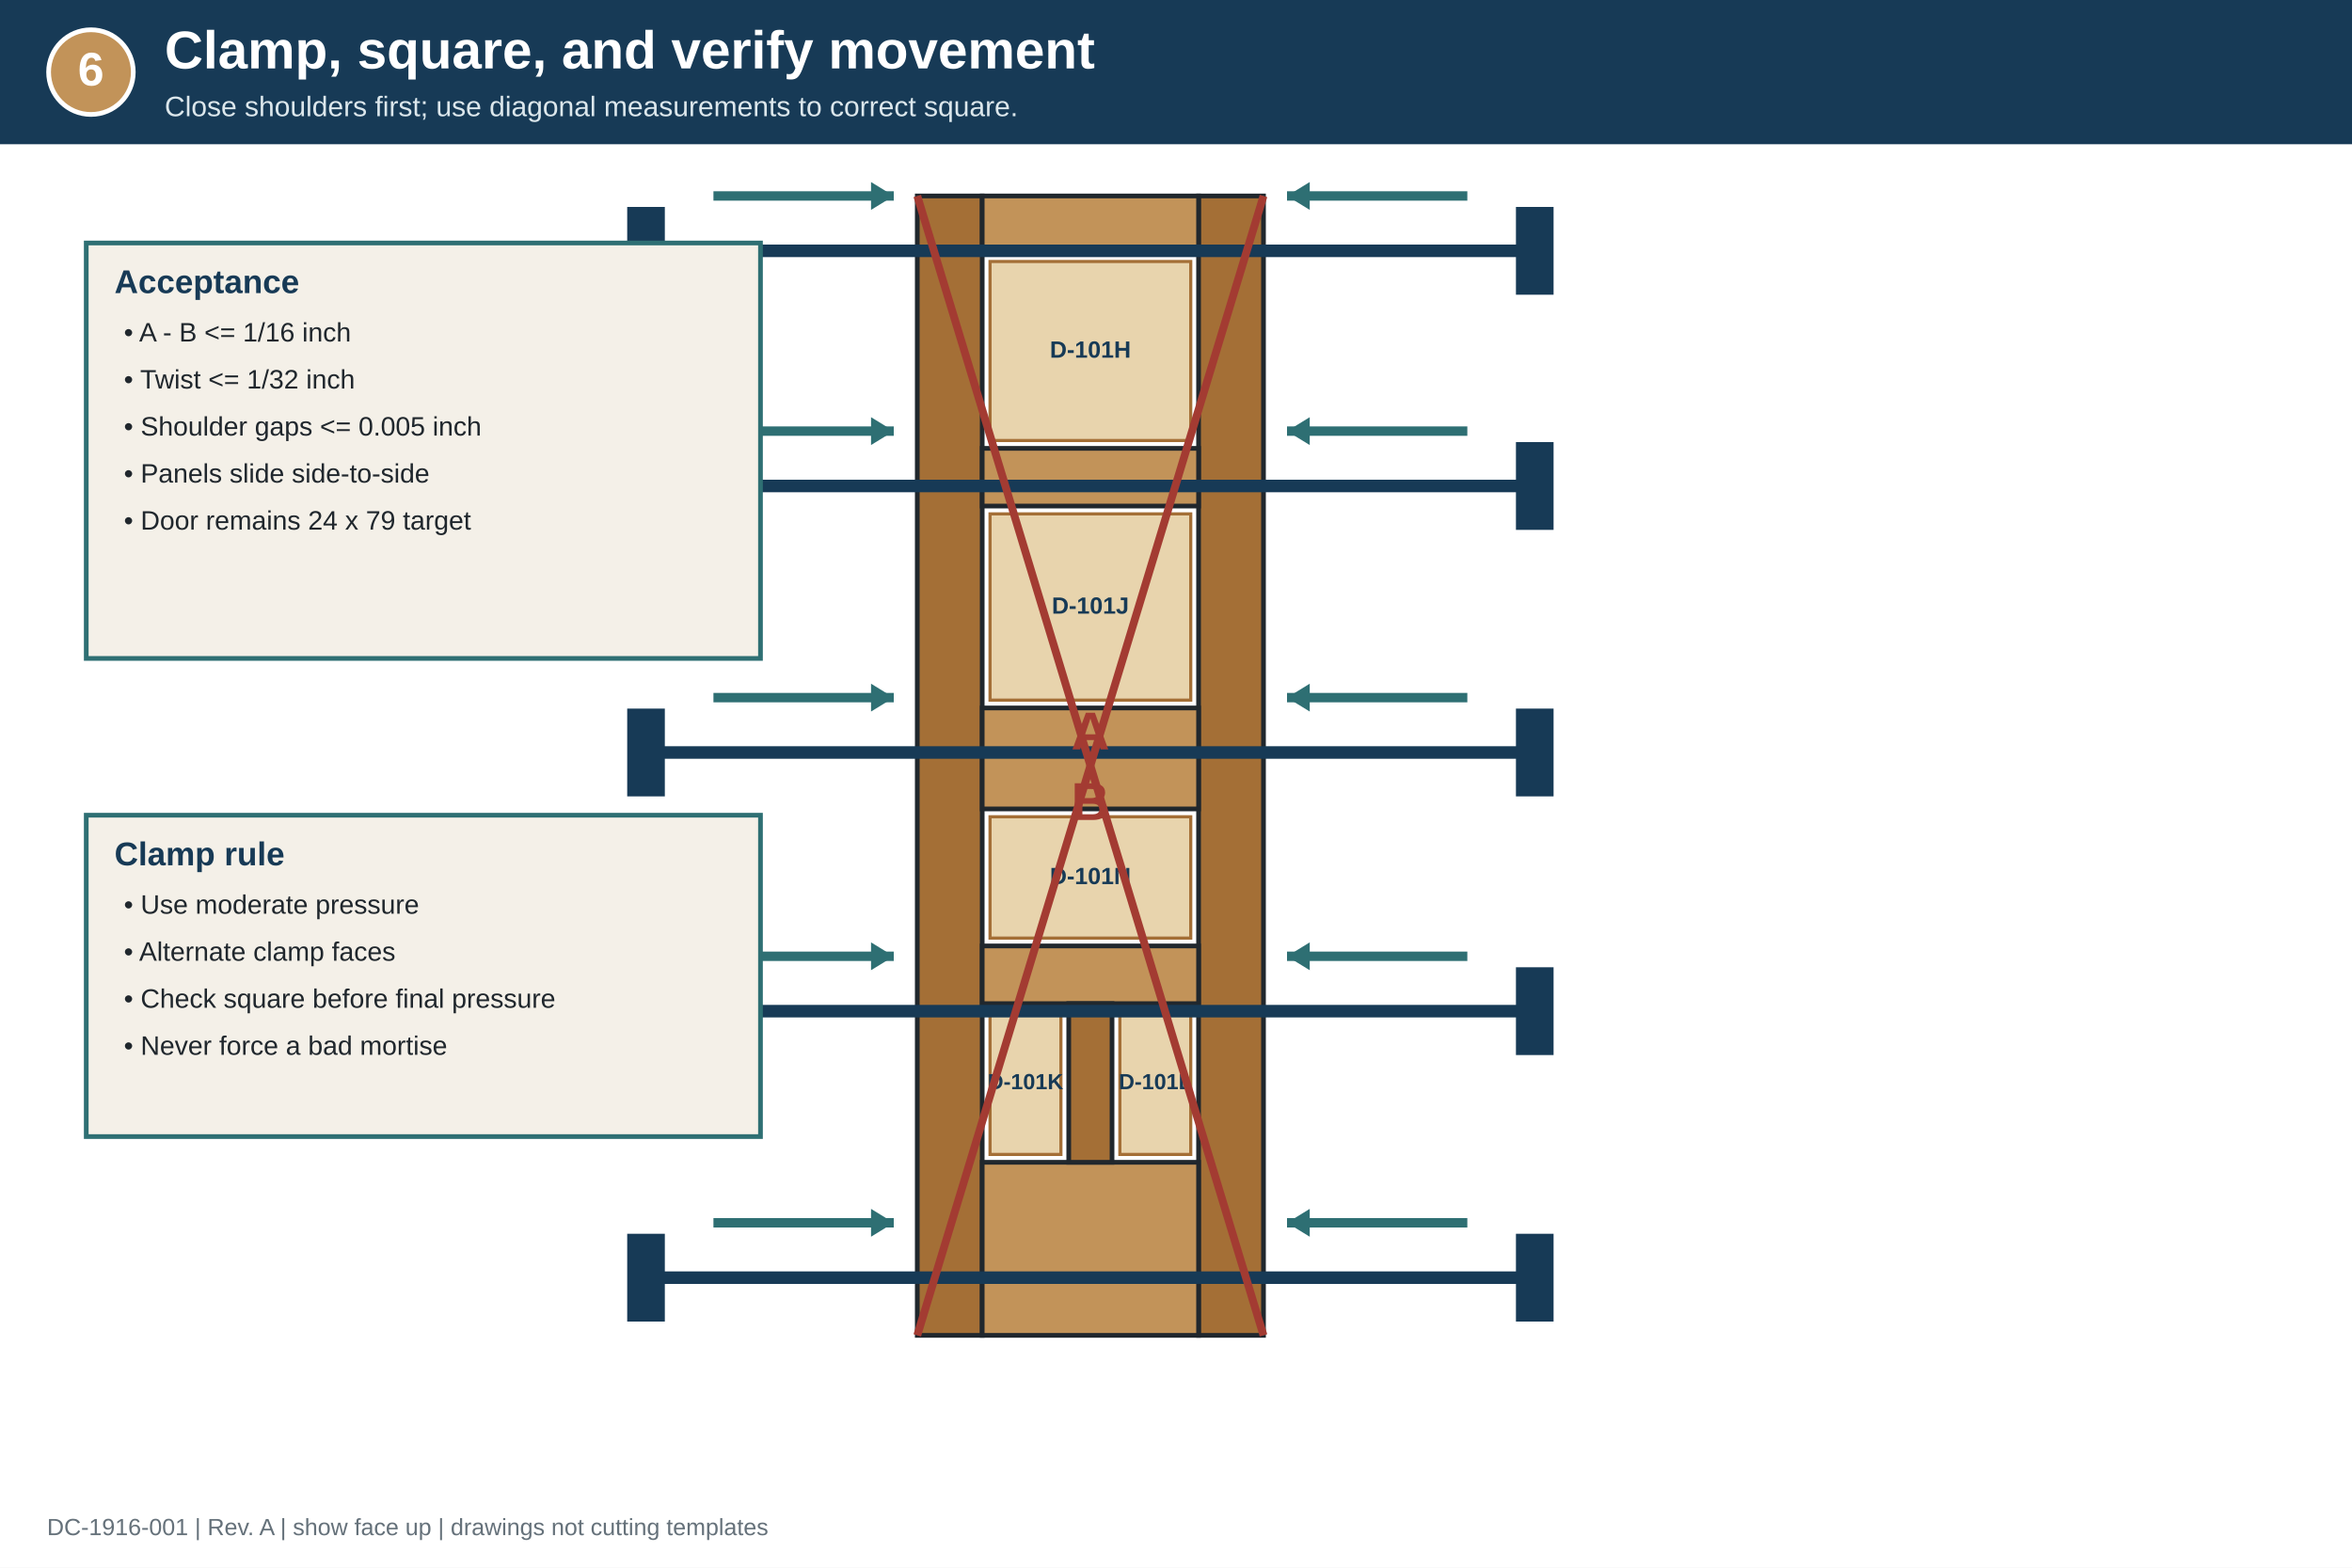
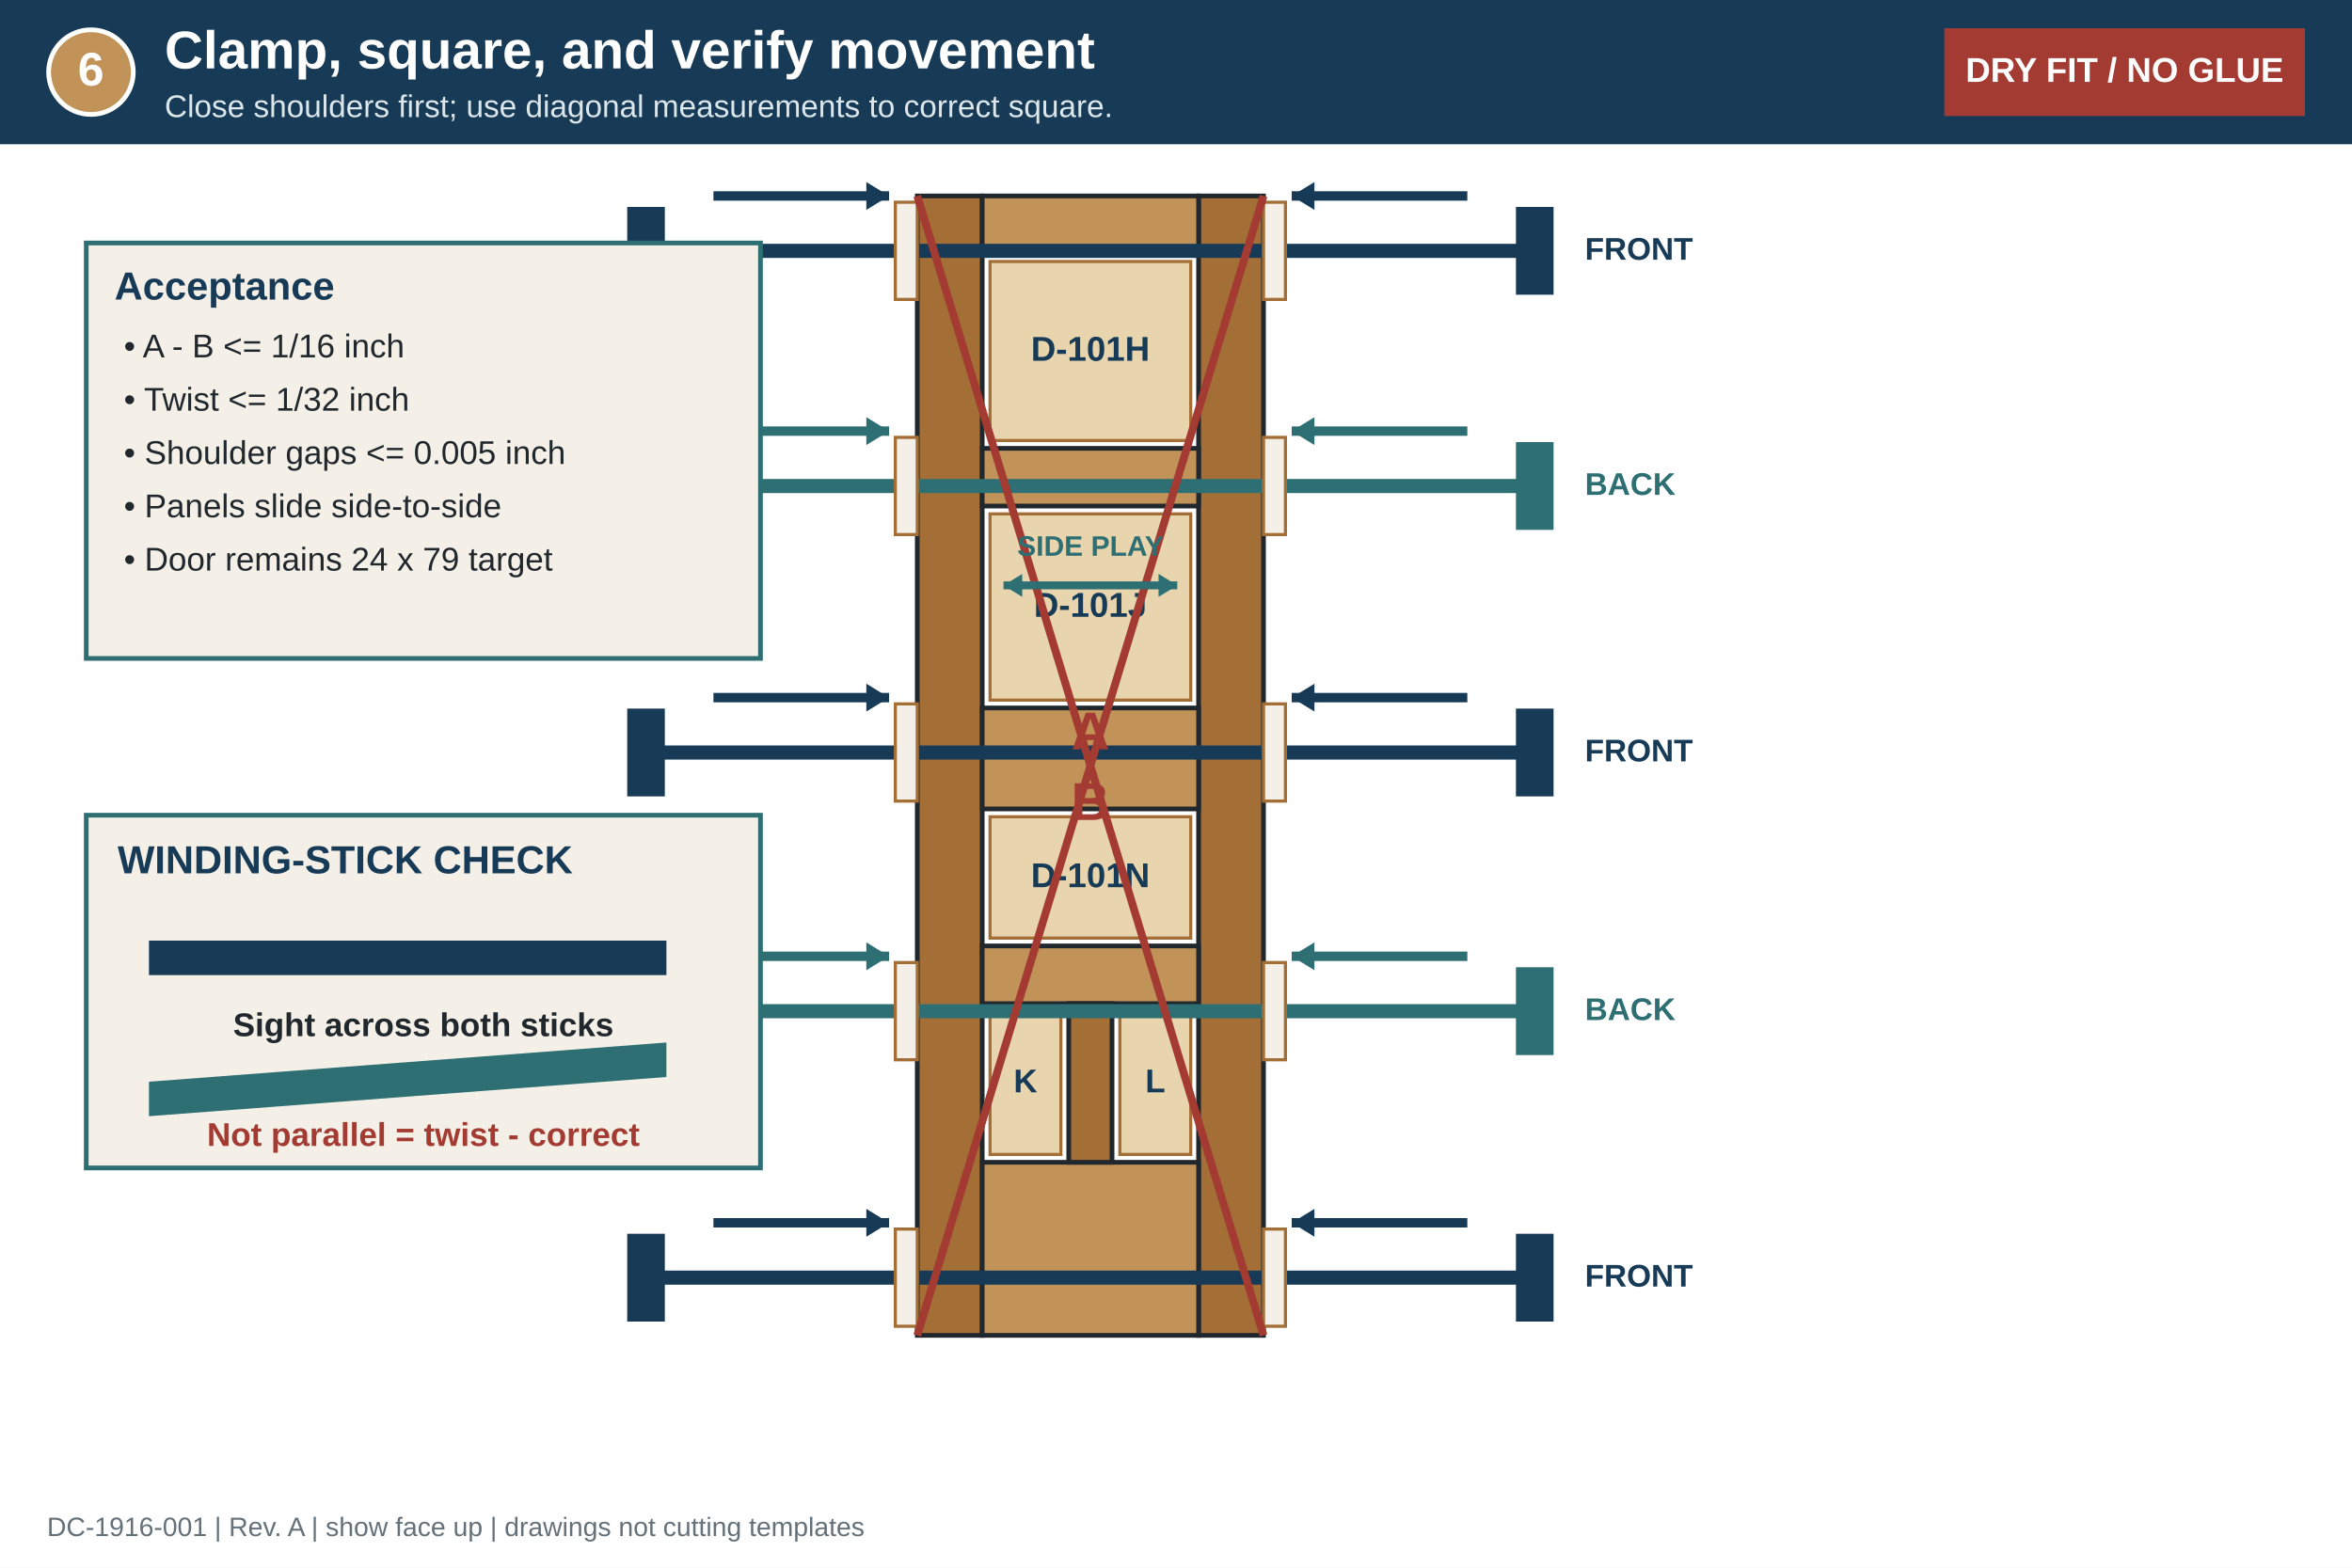
<svg xmlns="http://www.w3.org/2000/svg" width="1500" height="1000" viewBox="0 0 1500 1000">
  <rect width="1500" height="1000" fill="white" />
  <rect x="0" y="0" width="1500" height="92" fill="#173A56" stroke="#173A56" stroke-width="0" />
  <circle cx="58" cy="46" r="27" fill="#C29359" stroke="white" stroke-width="3" />
  <text x="58" y="46" fill="white" font-family="Arial,Helvetica,sans-serif" font-size="30" font-weight="700" text-anchor="middle" dominant-baseline="middle">6</text>
  <text x="105" y="34" fill="white" font-family="Arial,Helvetica,sans-serif" font-size="34" font-weight="700" text-anchor="start" dominant-baseline="middle">Clamp, square, and verify movement</text>
-   <text x="105" y="69" fill="#DCE7EC" font-family="Arial,Helvetica,sans-serif" font-size="18" font-weight="400" text-anchor="start" dominant-baseline="middle">Close shoulders first; use diagonal measurements to correct square.</text>
-   <text x="30" y="975" fill="#65717A" font-family="Arial,Helvetica,sans-serif" font-size="15" font-weight="400" text-anchor="start" dominant-baseline="middle">DC-1916-001 | Rev. A | show face up | drawings not cutting templates</text>
+   <text x="105" y="69" fill="#DCE7EC" font-family="Arial,Helvetica,sans-serif" font-size="20" font-weight="400" text-anchor="start" dominant-baseline="middle">Close shoulders first; use diagonal measurements to correct square.</text>
+   <rect x="1240" y="18" width="230" height="56" fill="#A33B32" stroke="#A33B32" stroke-width="0" />
+   <text x="1355" y="46" fill="white" font-family="Arial,Helvetica,sans-serif" font-size="22" font-weight="700" text-anchor="middle" dominant-baseline="middle">DRY FIT / NO GLUE</text>
+   <text x="30" y="975" fill="#65717A" font-family="Arial,Helvetica,sans-serif" font-size="17" font-weight="400" text-anchor="start" dominant-baseline="middle">DC-1916-001 | Rev. A | show face up | drawings not cutting templates</text>
  <rect x="585" y="125" width="41.4" height="726.8" fill="#A46F36" stroke="#20272D" stroke-width="3" />
  <rect x="764.4" y="125" width="41.4" height="726.8" fill="#A46F36" stroke="#20272D" stroke-width="3" />
  <rect x="626.4" y="125.0" width="138.0" height="36.8" fill="#C29359" stroke="#20272D" stroke-width="3" />
  <rect x="626.4" y="286.0" width="138.0" height="36.8" fill="#C29359" stroke="#20272D" stroke-width="3" />
  <rect x="626.4" y="451.6" width="138.0" height="64.4" fill="#C29359" stroke="#20272D" stroke-width="3" />
  <rect x="626.4" y="603.4" width="138.0" height="36.8" fill="#C29359" stroke="#20272D" stroke-width="3" />
  <rect x="626.4" y="741.4" width="138.0" height="110.4" fill="#C29359" stroke="#20272D" stroke-width="3" />
  <rect x="681.6" y="640.2" width="27.6" height="101.2" fill="#A46F36" stroke="#20272D" stroke-width="3" />
  <rect x="631.4" y="166.8" width="128" height="114.2" fill="#E8D4AD" stroke="#A46F36" stroke-width="2" />
-   <text x="695.4" y="223.9" fill="#173A56" font-family="Arial,Helvetica,sans-serif" font-size="15" font-weight="700" text-anchor="middle" dominant-baseline="middle">D-101H</text>
+   <text x="695.4" y="223.9" fill="#173A56" font-family="Arial,Helvetica,sans-serif" font-size="22" font-weight="700" text-anchor="middle" dominant-baseline="middle">D-101H</text>
  <rect x="631.4" y="327.8" width="128" height="118.8" fill="#E8D4AD" stroke="#A46F36" stroke-width="2" />
-   <text x="695.4" y="387.2" fill="#173A56" font-family="Arial,Helvetica,sans-serif" font-size="15" font-weight="700" text-anchor="middle" dominant-baseline="middle">D-101J</text>
+   <text x="695.4" y="387.2" fill="#173A56" font-family="Arial,Helvetica,sans-serif" font-size="22" font-weight="700" text-anchor="middle" dominant-baseline="middle">D-101J</text>
  <rect x="631.4" y="521.0" width="128" height="77.4" fill="#E8D4AD" stroke="#A46F36" stroke-width="2" />
-   <text x="695.4" y="559.7" fill="#173A56" font-family="Arial,Helvetica,sans-serif" font-size="15" font-weight="700" text-anchor="middle" dominant-baseline="middle">D-101N</text>
+   <text x="695.4" y="559.7" fill="#173A56" font-family="Arial,Helvetica,sans-serif" font-size="22" font-weight="700" text-anchor="middle" dominant-baseline="middle">D-101N</text>
  <rect x="631.4" y="645.2" width="45.2" height="91.2" fill="#E8D4AD" stroke="#A46F36" stroke-width="2" />
-   <text x="654.0" y="690.8" fill="#173A56" font-family="Arial,Helvetica,sans-serif" font-size="14" font-weight="700" text-anchor="middle" dominant-baseline="middle">D-101K</text>
+   <text x="654.0" y="690.8" fill="#173A56" font-family="Arial,Helvetica,sans-serif" font-size="21" font-weight="700" text-anchor="middle" dominant-baseline="middle">K</text>
  <rect x="714.2" y="645.2" width="45.2" height="91.2" fill="#E8D4AD" stroke="#A46F36" stroke-width="2" />
-   <text x="736.8" y="690.8" fill="#173A56" font-family="Arial,Helvetica,sans-serif" font-size="14" font-weight="700" text-anchor="middle" dominant-baseline="middle">D-101L</text>
-   <polyline points="415,160 975.8,160" fill="none" stroke="#173A56" stroke-width="8" stroke-linejoin="round" />
+   <text x="736.8" y="690.8" fill="#173A56" font-family="Arial,Helvetica,sans-serif" font-size="21" font-weight="700" text-anchor="middle" dominant-baseline="middle">L</text>
+   <polyline points="415,160 975.8,160" fill="none" stroke="#173A56" stroke-width="9" stroke-linejoin="round" />
  <rect x="400" y="132" width="24" height="56" fill="#173A56" stroke="#173A56" stroke-width="0" />
  <rect x="966.8" y="132" width="24" height="56" fill="#173A56" stroke="#173A56" stroke-width="0" />
-   <polyline points="455,125 570,125" fill="none" stroke="#2E6F73" stroke-width="6" stroke-linejoin="round" />
-   <polygon points="570,125 555.507,133.886 555.507,116.114" fill="#2E6F73" />
-   <polyline points="935.8,125 820.8,125" fill="none" stroke="#2E6F73" stroke-width="6" stroke-linejoin="round" />
-   <polygon points="820.8,125 835.293,116.114 835.293,133.886" fill="#2E6F73" />
-   <polyline points="415,310 975.8,310" fill="none" stroke="#173A56" stroke-width="8" stroke-linejoin="round" />
-   <rect x="400" y="282" width="24" height="56" fill="#173A56" stroke="#173A56" stroke-width="0" />
-   <rect x="966.8" y="282" width="24" height="56" fill="#173A56" stroke="#173A56" stroke-width="0" />
-   <polyline points="455,275 570,275" fill="none" stroke="#2E6F73" stroke-width="6" stroke-linejoin="round" />
-   <polygon points="570,275 555.507,283.886 555.507,266.114" fill="#2E6F73" />
-   <polyline points="935.8,275 820.8,275" fill="none" stroke="#2E6F73" stroke-width="6" stroke-linejoin="round" />
-   <polygon points="820.8,275 835.293,266.114 835.293,283.886" fill="#2E6F73" />
-   <polyline points="415,480 975.8,480" fill="none" stroke="#173A56" stroke-width="8" stroke-linejoin="round" />
+   <rect x="571" y="129" width="14" height="62" fill="#F4F0E8" stroke="#A46F36" stroke-width="2" />
+   <rect x="805.8" y="129" width="14" height="62" fill="#F4F0E8" stroke="#A46F36" stroke-width="2" />
+   <polyline points="455,125 567,125" fill="none" stroke="#173A56" stroke-width="6" stroke-linejoin="round" />
+   <polygon points="567,125 552.507,133.886 552.507,116.114" fill="#173A56" />
+   <polyline points="935.8,125 823.8,125" fill="none" stroke="#173A56" stroke-width="6" stroke-linejoin="round" />
+   <polygon points="823.8,125 838.293,116.114 838.293,133.886" fill="#173A56" />
+   <text x="1010.8" y="160" fill="#173A56" font-family="Arial,Helvetica,sans-serif" font-size="20" font-weight="700" text-anchor="start" dominant-baseline="middle">FRONT</text>
+   <polyline points="415,310 975.8,310" fill="none" stroke="#2E6F73" stroke-width="9" stroke-linejoin="round" />
+   <rect x="400" y="282" width="24" height="56" fill="#2E6F73" stroke="#2E6F73" stroke-width="0" />
+   <rect x="966.8" y="282" width="24" height="56" fill="#2E6F73" stroke="#2E6F73" stroke-width="0" />
+   <rect x="571" y="279" width="14" height="62" fill="#F4F0E8" stroke="#A46F36" stroke-width="2" />
+   <rect x="805.8" y="279" width="14" height="62" fill="#F4F0E8" stroke="#A46F36" stroke-width="2" />
+   <polyline points="455,275 567,275" fill="none" stroke="#2E6F73" stroke-width="6" stroke-linejoin="round" />
+   <polygon points="567,275 552.507,283.886 552.507,266.114" fill="#2E6F73" />
+   <polyline points="935.8,275 823.8,275" fill="none" stroke="#2E6F73" stroke-width="6" stroke-linejoin="round" />
+   <polygon points="823.8,275 838.293,266.114 838.293,283.886" fill="#2E6F73" />
+   <text x="1010.8" y="310" fill="#2E6F73" font-family="Arial,Helvetica,sans-serif" font-size="20" font-weight="700" text-anchor="start" dominant-baseline="middle">BACK</text>
+   <polyline points="415,480 975.8,480" fill="none" stroke="#173A56" stroke-width="9" stroke-linejoin="round" />
  <rect x="400" y="452" width="24" height="56" fill="#173A56" stroke="#173A56" stroke-width="0" />
  <rect x="966.8" y="452" width="24" height="56" fill="#173A56" stroke="#173A56" stroke-width="0" />
-   <polyline points="455,445 570,445" fill="none" stroke="#2E6F73" stroke-width="6" stroke-linejoin="round" />
-   <polygon points="570,445 555.507,453.886 555.507,436.114" fill="#2E6F73" />
-   <polyline points="935.8,445 820.8,445" fill="none" stroke="#2E6F73" stroke-width="6" stroke-linejoin="round" />
-   <polygon points="820.8,445 835.293,436.114 835.293,453.886" fill="#2E6F73" />
-   <polyline points="415,645 975.8,645" fill="none" stroke="#173A56" stroke-width="8" stroke-linejoin="round" />
-   <rect x="400" y="617" width="24" height="56" fill="#173A56" stroke="#173A56" stroke-width="0" />
-   <rect x="966.8" y="617" width="24" height="56" fill="#173A56" stroke="#173A56" stroke-width="0" />
-   <polyline points="455,610 570,610" fill="none" stroke="#2E6F73" stroke-width="6" stroke-linejoin="round" />
-   <polygon points="570,610 555.507,618.886 555.507,601.114" fill="#2E6F73" />
-   <polyline points="935.8,610 820.8,610" fill="none" stroke="#2E6F73" stroke-width="6" stroke-linejoin="round" />
-   <polygon points="820.8,610 835.293,601.114 835.293,618.886" fill="#2E6F73" />
-   <polyline points="415,815 975.8,815" fill="none" stroke="#173A56" stroke-width="8" stroke-linejoin="round" />
+   <rect x="571" y="449" width="14" height="62" fill="#F4F0E8" stroke="#A46F36" stroke-width="2" />
+   <rect x="805.8" y="449" width="14" height="62" fill="#F4F0E8" stroke="#A46F36" stroke-width="2" />
+   <polyline points="455,445 567,445" fill="none" stroke="#173A56" stroke-width="6" stroke-linejoin="round" />
+   <polygon points="567,445 552.507,453.886 552.507,436.114" fill="#173A56" />
+   <polyline points="935.8,445 823.8,445" fill="none" stroke="#173A56" stroke-width="6" stroke-linejoin="round" />
+   <polygon points="823.8,445 838.293,436.114 838.293,453.886" fill="#173A56" />
+   <text x="1010.8" y="480" fill="#173A56" font-family="Arial,Helvetica,sans-serif" font-size="20" font-weight="700" text-anchor="start" dominant-baseline="middle">FRONT</text>
+   <polyline points="415,645 975.8,645" fill="none" stroke="#2E6F73" stroke-width="9" stroke-linejoin="round" />
+   <rect x="400" y="617" width="24" height="56" fill="#2E6F73" stroke="#2E6F73" stroke-width="0" />
+   <rect x="966.8" y="617" width="24" height="56" fill="#2E6F73" stroke="#2E6F73" stroke-width="0" />
+   <rect x="571" y="614" width="14" height="62" fill="#F4F0E8" stroke="#A46F36" stroke-width="2" />
+   <rect x="805.8" y="614" width="14" height="62" fill="#F4F0E8" stroke="#A46F36" stroke-width="2" />
+   <polyline points="455,610 567,610" fill="none" stroke="#2E6F73" stroke-width="6" stroke-linejoin="round" />
+   <polygon points="567,610 552.507,618.886 552.507,601.114" fill="#2E6F73" />
+   <polyline points="935.8,610 823.8,610" fill="none" stroke="#2E6F73" stroke-width="6" stroke-linejoin="round" />
+   <polygon points="823.8,610 838.293,601.114 838.293,618.886" fill="#2E6F73" />
+   <text x="1010.8" y="645" fill="#2E6F73" font-family="Arial,Helvetica,sans-serif" font-size="20" font-weight="700" text-anchor="start" dominant-baseline="middle">BACK</text>
+   <polyline points="415,815 975.8,815" fill="none" stroke="#173A56" stroke-width="9" stroke-linejoin="round" />
  <rect x="400" y="787" width="24" height="56" fill="#173A56" stroke="#173A56" stroke-width="0" />
  <rect x="966.8" y="787" width="24" height="56" fill="#173A56" stroke="#173A56" stroke-width="0" />
-   <polyline points="455,780 570,780" fill="none" stroke="#2E6F73" stroke-width="6" stroke-linejoin="round" />
-   <polygon points="570,780 555.507,788.886 555.507,771.114" fill="#2E6F73" />
-   <polyline points="935.8,780 820.8,780" fill="none" stroke="#2E6F73" stroke-width="6" stroke-linejoin="round" />
-   <polygon points="820.8,780 835.293,771.114 835.293,788.886" fill="#2E6F73" />
+   <rect x="571" y="784" width="14" height="62" fill="#F4F0E8" stroke="#A46F36" stroke-width="2" />
+   <rect x="805.8" y="784" width="14" height="62" fill="#F4F0E8" stroke="#A46F36" stroke-width="2" />
+   <polyline points="455,780 567,780" fill="none" stroke="#173A56" stroke-width="6" stroke-linejoin="round" />
+   <polygon points="567,780 552.507,788.886 552.507,771.114" fill="#173A56" />
+   <polyline points="935.8,780 823.8,780" fill="none" stroke="#173A56" stroke-width="6" stroke-linejoin="round" />
+   <polygon points="823.8,780 838.293,771.114 838.293,788.886" fill="#173A56" />
+   <text x="1010.8" y="815" fill="#173A56" font-family="Arial,Helvetica,sans-serif" font-size="20" font-weight="700" text-anchor="start" dominant-baseline="middle">FRONT</text>
  <polyline points="585,125 805.8,851.8" fill="none" stroke="#A33B32" stroke-width="5" stroke-linejoin="round" />
  <polyline points="805.8,125 585,851.8" fill="none" stroke="#A33B32" stroke-width="5" stroke-linejoin="round" />
  <text x="695.4" y="468.4" fill="#A33B32" font-family="Arial,Helvetica,sans-serif" font-size="34" font-weight="700" text-anchor="middle" dominant-baseline="middle">A</text>
  <text x="695.4" y="513.4" fill="#A33B32" font-family="Arial,Helvetica,sans-serif" font-size="34" font-weight="700" text-anchor="middle" dominant-baseline="middle">B</text>
+   <polyline points="695.4,373.4 640,373.4" fill="none" stroke="#2E6F73" stroke-width="5" stroke-linejoin="round" />
+   <polygon points="640,373.4 651.935,366.082 651.935,380.718" fill="#2E6F73" />
+   <polyline points="695.4,373.4 750.8,373.4" fill="none" stroke="#2E6F73" stroke-width="5" stroke-linejoin="round" />
+   <polygon points="750.8,373.4 738.865,380.718 738.865,366.082" fill="#2E6F73" />
+   <text x="695.4" y="349.4" fill="#2E6F73" font-family="Arial,Helvetica,sans-serif" font-size="18" font-weight="700" text-anchor="middle" dominant-baseline="middle">SIDE PLAY</text>
  <rect x="55" y="155" width="430" height="265" fill="#F4F0E8" stroke="#2E6F73" stroke-width="3" />
-   <text x="73" y="181" fill="#173A56" font-family="Arial,Helvetica,sans-serif" font-size="21" font-weight="700" text-anchor="start" dominant-baseline="middle">Acceptance</text>
-   <text x="79" y="213" fill="#20272D" font-family="Arial,Helvetica,sans-serif" font-size="17" font-weight="400" text-anchor="start" dominant-baseline="middle">• A - B &lt;= 1/16 inch</text>
-   <text x="79" y="243" fill="#20272D" font-family="Arial,Helvetica,sans-serif" font-size="17" font-weight="400" text-anchor="start" dominant-baseline="middle">• Twist &lt;= 1/32 inch</text>
-   <text x="79" y="273" fill="#20272D" font-family="Arial,Helvetica,sans-serif" font-size="17" font-weight="400" text-anchor="start" dominant-baseline="middle">• Shoulder gaps &lt;= 0.005 inch</text>
-   <text x="79" y="303" fill="#20272D" font-family="Arial,Helvetica,sans-serif" font-size="17" font-weight="400" text-anchor="start" dominant-baseline="middle">• Panels slide side-to-side</text>
-   <text x="79" y="333" fill="#20272D" font-family="Arial,Helvetica,sans-serif" font-size="17" font-weight="400" text-anchor="start" dominant-baseline="middle">• Door remains 24 x 79 target</text>
-   <rect x="55" y="520" width="430" height="205" fill="#F4F0E8" stroke="#2E6F73" stroke-width="3" />
-   <text x="73" y="546" fill="#173A56" font-family="Arial,Helvetica,sans-serif" font-size="21" font-weight="700" text-anchor="start" dominant-baseline="middle">Clamp rule</text>
-   <text x="79" y="578" fill="#20272D" font-family="Arial,Helvetica,sans-serif" font-size="17" font-weight="400" text-anchor="start" dominant-baseline="middle">• Use moderate pressure</text>
-   <text x="79" y="608" fill="#20272D" font-family="Arial,Helvetica,sans-serif" font-size="17" font-weight="400" text-anchor="start" dominant-baseline="middle">• Alternate clamp faces</text>
-   <text x="79" y="638" fill="#20272D" font-family="Arial,Helvetica,sans-serif" font-size="17" font-weight="400" text-anchor="start" dominant-baseline="middle">• Check square before final pressure</text>
-   <text x="79" y="668" fill="#20272D" font-family="Arial,Helvetica,sans-serif" font-size="17" font-weight="400" text-anchor="start" dominant-baseline="middle">• Never force a bad mortise</text>
+   <text x="73" y="184" fill="#173A56" font-family="Arial,Helvetica,sans-serif" font-size="25" font-weight="700" text-anchor="start" dominant-baseline="middle">Acceptance</text>
+   <text x="79" y="222" fill="#20272D" font-family="Arial,Helvetica,sans-serif" font-size="21" font-weight="400" text-anchor="start" dominant-baseline="middle">• A - B &lt;= 1/16 inch</text>
+   <text x="79" y="256" fill="#20272D" font-family="Arial,Helvetica,sans-serif" font-size="21" font-weight="400" text-anchor="start" dominant-baseline="middle">• Twist &lt;= 1/32 inch</text>
+   <text x="79" y="290" fill="#20272D" font-family="Arial,Helvetica,sans-serif" font-size="21" font-weight="400" text-anchor="start" dominant-baseline="middle">• Shoulder gaps &lt;= 0.005 inch</text>
+   <text x="79" y="324" fill="#20272D" font-family="Arial,Helvetica,sans-serif" font-size="21" font-weight="400" text-anchor="start" dominant-baseline="middle">• Panels slide side-to-side</text>
+   <text x="79" y="358" fill="#20272D" font-family="Arial,Helvetica,sans-serif" font-size="21" font-weight="400" text-anchor="start" dominant-baseline="middle">• Door remains 24 x 79 target</text>
+   <rect x="55" y="520" width="430" height="225" fill="#F4F0E8" stroke="#2E6F73" stroke-width="3" />
+   <text x="75" y="550" fill="#173A56" font-family="Arial,Helvetica,sans-serif" font-size="25" font-weight="700" text-anchor="start" dominant-baseline="middle">WINDING-STICK CHECK</text>
+   <rect x="95" y="600" width="330" height="22" fill="#173A56" stroke="#173A56" stroke-width="0" />
+   <polygon points="95,690 425,665 425,687 95,712" fill="#2E6F73" stroke="#2E6F73" stroke-width="0" stroke-linejoin="round" />
+   <text x="270" y="655" fill="#20272D" font-family="Arial,Helvetica,sans-serif" font-size="21" font-weight="700" text-anchor="middle" dominant-baseline="middle">Sight across both sticks</text>
+   <text x="270" y="725" fill="#A33B32" font-family="Arial,Helvetica,sans-serif" font-size="21" font-weight="700" text-anchor="middle" dominant-baseline="middle">Not parallel = twist - correct</text>
</svg>
